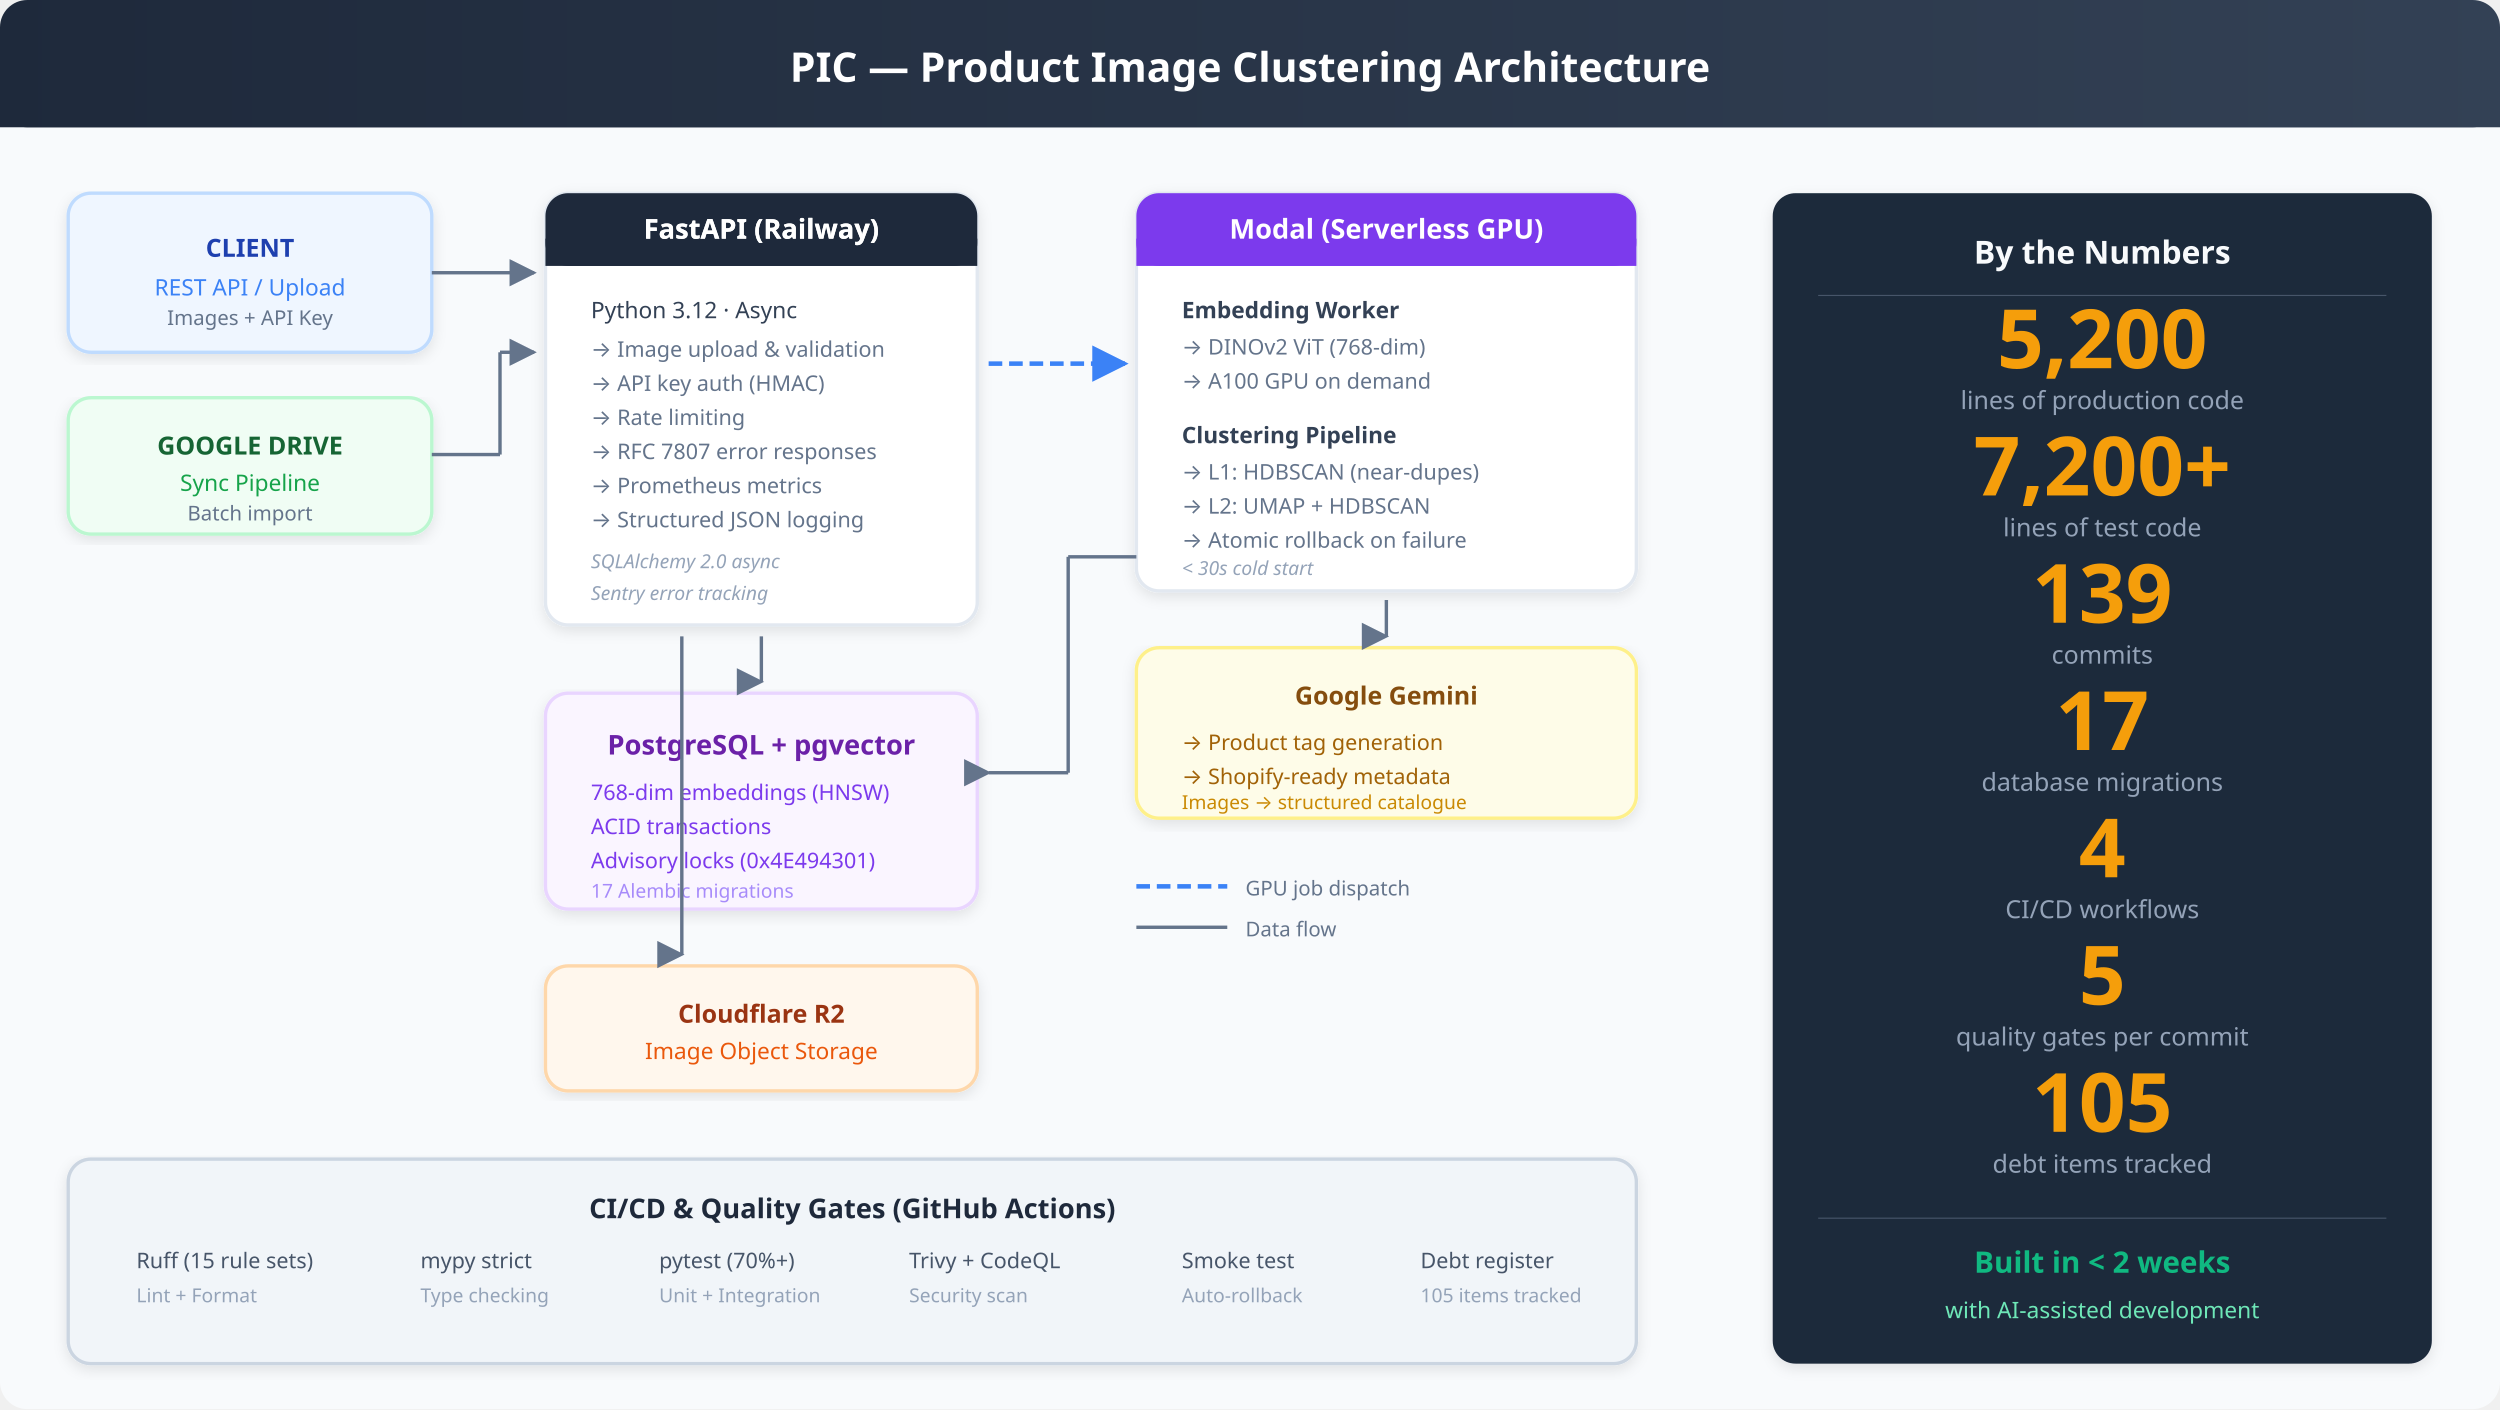
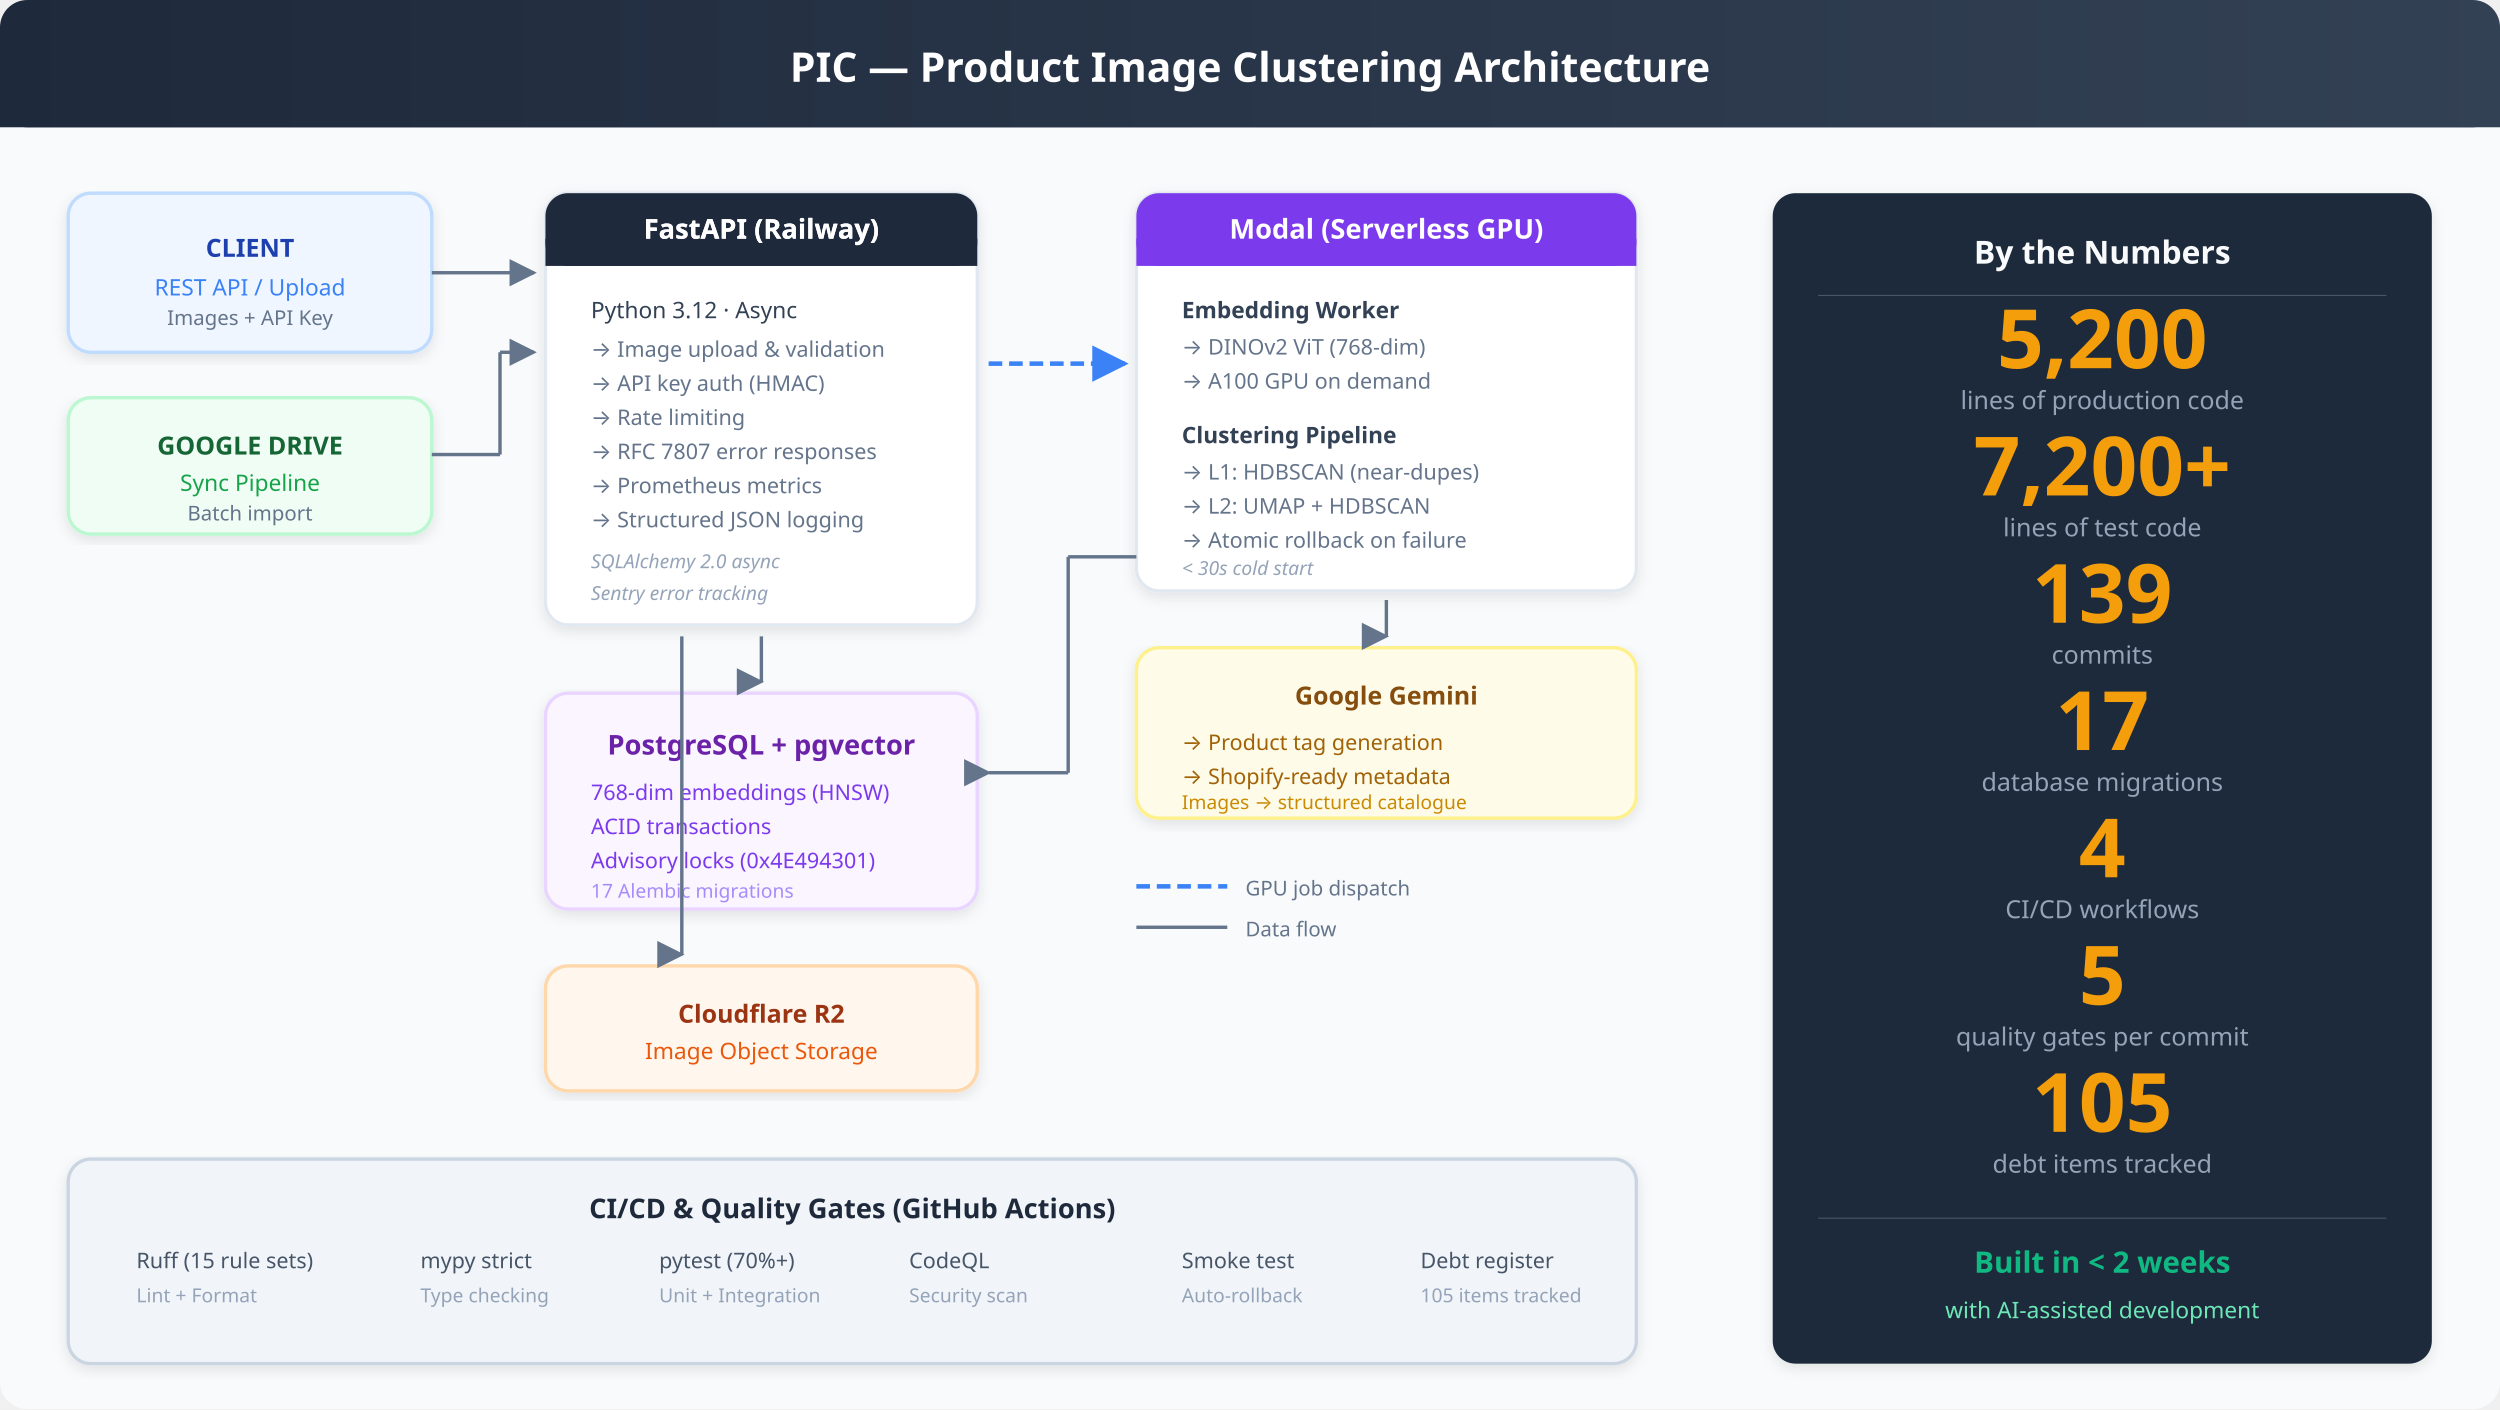
<svg xmlns="http://www.w3.org/2000/svg" viewBox="0 0 1100 620" font-family="'Segoe UI', system-ui, -apple-system, sans-serif">
  <defs>
    <filter id="shadow" x="-4%" y="-4%" width="108%" height="112%">
      <feDropShadow dx="0" dy="2" stdDeviation="3" flood-opacity="0.1" />
    </filter>
    <marker id="arrow" viewBox="0 0 10 10" refX="9" refY="5" markerWidth="8" markerHeight="8" orient="auto-start-auto">
      <path d="M 0 0 L 10 5 L 0 10 z" fill="#64748b" />
    </marker>
    <marker id="arrow-blue" viewBox="0 0 10 10" refX="9" refY="5" markerWidth="8" markerHeight="8" orient="auto-start-auto">
      <path d="M 0 0 L 10 5 L 0 10 z" fill="#3b82f6" />
    </marker>
    <linearGradient id="headerGrad" x1="0%" y1="0%" x2="100%" y2="0%">
      <stop offset="0%" style="stop-color:#1e293b" />
      <stop offset="100%" style="stop-color:#334155" />
    </linearGradient>
  </defs>
  <rect width="1100" height="620" rx="12" fill="#f8fafc" />
  <rect x="0" y="0" width="1100" height="56" rx="12" fill="url(#headerGrad)" />
  <rect x="0" y="24" width="1100" height="32" fill="url(#headerGrad)" />
  <text x="550" y="36" text-anchor="middle" fill="white" font-size="18" font-weight="600">PIC — Product Image Clustering Architecture</text>
  <rect x="30" y="85" width="160" height="70" rx="10" fill="#eff6ff" stroke="#bfdbfe" stroke-width="1.5" filter="url(#shadow)" />
  <text x="110" y="113" text-anchor="middle" fill="#1e40af" font-size="11" font-weight="600">CLIENT</text>
  <text x="110" y="130" text-anchor="middle" fill="#3b82f6" font-size="10">REST API / Upload</text>
  <text x="110" y="143" text-anchor="middle" fill="#64748b" font-size="9">Images + API Key</text>
  <rect x="30" y="175" width="160" height="60" rx="10" fill="#f0fdf4" stroke="#bbf7d0" stroke-width="1.5" filter="url(#shadow)" />
  <text x="110" y="200" text-anchor="middle" fill="#166534" font-size="11" font-weight="600">GOOGLE DRIVE</text>
  <text x="110" y="216" text-anchor="middle" fill="#16a34a" font-size="10">Sync Pipeline</text>
  <text x="110" y="229" text-anchor="middle" fill="#64748b" font-size="9">Batch import</text>
  <rect x="240" y="85" width="190" height="190" rx="10" fill="#ffffff" stroke="#e2e8f0" stroke-width="1.5" filter="url(#shadow)" />
  <rect x="240" y="85" width="190" height="32" rx="10" fill="#1e293b" />
  <rect x="240" y="105" width="190" height="12" fill="#1e293b" />
  <text x="335" y="105" text-anchor="middle" fill="white" font-size="12" font-weight="600">FastAPI (Railway)</text>
  <text x="335" y="105" text-anchor="middle" fill="white" font-size="12" font-weight="600">FastAPI (Railway)</text>
  <text x="260" y="140" fill="#334155" font-size="10" font-weight="500">Python 3.12 · Async</text>
  <text x="260" y="157" fill="#64748b" font-size="9.5">→ Image upload &amp; validation</text>
  <text x="260" y="172" fill="#64748b" font-size="9.5">→ API key auth (HMAC)</text>
  <text x="260" y="187" fill="#64748b" font-size="9.5">→ Rate limiting</text>
  <text x="260" y="202" fill="#64748b" font-size="9.5">→ RFC 7807 error responses</text>
  <text x="260" y="217" fill="#64748b" font-size="9.5">→ Prometheus metrics</text>
  <text x="260" y="232" fill="#64748b" font-size="9.5">→ Structured JSON logging</text>
  <text x="260" y="250" fill="#94a3b8" font-size="8.5" font-style="italic">SQLAlchemy 2.0 async</text>
  <text x="260" y="264" fill="#94a3b8" font-size="8.5" font-style="italic">Sentry error tracking</text>
  <rect x="240" y="305" width="190" height="95" rx="10" fill="#faf5ff" stroke="#e9d5ff" stroke-width="1.5" filter="url(#shadow)" />
  <text x="335" y="332" text-anchor="middle" fill="#6b21a8" font-size="12" font-weight="600">PostgreSQL + pgvector</text>
  <text x="260" y="352" fill="#7c3aed" font-size="9.5">768-dim embeddings (HNSW)</text>
  <text x="260" y="367" fill="#7c3aed" font-size="9.5">ACID transactions</text>
  <text x="260" y="382" fill="#7c3aed" font-size="9.5">Advisory locks (0x4E494301)</text>
  <text x="260" y="395" fill="#a78bfa" font-size="8.5">17 Alembic migrations</text>
  <rect x="240" y="425" width="190" height="55" rx="10" fill="#fff7ed" stroke="#fed7aa" stroke-width="1.5" filter="url(#shadow)" />
  <text x="335" y="450" text-anchor="middle" fill="#9a3412" font-size="11" font-weight="600">Cloudflare R2</text>
  <text x="335" y="466" text-anchor="middle" fill="#ea580c" font-size="10">Image Object Storage</text>
  <rect x="500" y="85" width="220" height="175" rx="10" fill="#ffffff" stroke="#e2e8f0" stroke-width="1.5" filter="url(#shadow)" />
  <rect x="500" y="85" width="220" height="32" rx="10" fill="#7c3aed" />
  <rect x="500" y="105" width="220" height="12" fill="#7c3aed" />
  <text x="610" y="105" text-anchor="middle" fill="white" font-size="12" font-weight="600">Modal (Serverless GPU)</text>
  <text x="520" y="140" fill="#334155" font-size="10" font-weight="600">Embedding Worker</text>
  <text x="520" y="156" fill="#64748b" font-size="9.5">→ DINOv2 ViT (768-dim)</text>
  <text x="520" y="171" fill="#64748b" font-size="9.5">→ A100 GPU on demand</text>
  <text x="520" y="195" fill="#334155" font-size="10" font-weight="600">Clustering Pipeline</text>
  <text x="520" y="211" fill="#64748b" font-size="9.5">→ L1: HDBSCAN (near-dupes)</text>
  <text x="520" y="226" fill="#64748b" font-size="9.5">→ L2: UMAP + HDBSCAN</text>
  <text x="520" y="241" fill="#64748b" font-size="9.5">→ Atomic rollback on failure</text>
  <text x="520" y="253" fill="#94a3b8" font-size="8.5" font-style="italic">&lt; 30s cold start</text>
  <rect x="500" y="285" width="220" height="75" rx="10" fill="#fefce8" stroke="#fef08a" stroke-width="1.5" filter="url(#shadow)" />
  <text x="610" y="310" text-anchor="middle" fill="#854d0e" font-size="11" font-weight="600">Google Gemini</text>
  <text x="520" y="330" fill="#a16207" font-size="9.5">→ Product tag generation</text>
  <text x="520" y="345" fill="#a16207" font-size="9.5">→ Shopify-ready metadata</text>
  <text x="520" y="356" fill="#ca8a04" font-size="8.5">Images → structured catalogue</text>
  <rect x="30" y="510" width="690" height="90" rx="10" fill="#f1f5f9" stroke="#cbd5e1" stroke-width="1.5" filter="url(#shadow)" />
  <text x="375" y="536" text-anchor="middle" fill="#1e293b" font-size="12" font-weight="600">CI/CD &amp; Quality Gates (GitHub Actions)</text>
  <text x="60" y="558" fill="#475569" font-size="9.5">Ruff (15 rule sets)</text>
  <text x="60" y="573" fill="#94a3b8" font-size="8.5">Lint + Format</text>
  <text x="185" y="558" fill="#475569" font-size="9.5">mypy strict</text>
  <text x="185" y="573" fill="#94a3b8" font-size="8.5">Type checking</text>
  <text x="290" y="558" fill="#475569" font-size="9.5">pytest (70%+)</text>
  <text x="290" y="573" fill="#94a3b8" font-size="8.5">Unit + Integration</text>
-   <text x="400" y="558" fill="#475569" font-size="9.5">Trivy + CodeQL</text>
+   <text x="400" y="558" fill="#475569" font-size="9.5">CodeQL</text>
  <text x="400" y="573" fill="#94a3b8" font-size="8.5">Security scan</text>
  <text x="520" y="558" fill="#475569" font-size="9.5">Smoke test</text>
  <text x="520" y="573" fill="#94a3b8" font-size="8.5">Auto-rollback</text>
  <text x="625" y="558" fill="#475569" font-size="9.5">Debt register</text>
  <text x="625" y="573" fill="#94a3b8" font-size="8.5">105 items tracked</text>
  <rect x="780" y="85" width="290" height="515" rx="10" fill="#1e293b" filter="url(#shadow)" />
  <text x="925" y="116" text-anchor="middle" fill="#f8fafc" font-size="14" font-weight="600">By the Numbers</text>
  <line x1="800" y1="130" x2="1050" y2="130" stroke="#475569" stroke-width="0.5" />
  <text x="925" y="162" text-anchor="middle" fill="#f59e0b" font-size="36" font-weight="700">5,200</text>
  <text x="925" y="180" text-anchor="middle" fill="#94a3b8" font-size="11">lines of production code</text>
  <text x="925" y="218" text-anchor="middle" fill="#f59e0b" font-size="36" font-weight="700">7,200+</text>
  <text x="925" y="236" text-anchor="middle" fill="#94a3b8" font-size="11">lines of test code</text>
  <text x="925" y="274" text-anchor="middle" fill="#f59e0b" font-size="36" font-weight="700">139</text>
  <text x="925" y="292" text-anchor="middle" fill="#94a3b8" font-size="11">commits</text>
  <text x="925" y="330" text-anchor="middle" fill="#f59e0b" font-size="36" font-weight="700">17</text>
  <text x="925" y="348" text-anchor="middle" fill="#94a3b8" font-size="11">database migrations</text>
  <text x="925" y="386" text-anchor="middle" fill="#f59e0b" font-size="36" font-weight="700">4</text>
  <text x="925" y="404" text-anchor="middle" fill="#94a3b8" font-size="11">CI/CD workflows</text>
  <text x="925" y="442" text-anchor="middle" fill="#f59e0b" font-size="36" font-weight="700">5</text>
  <text x="925" y="460" text-anchor="middle" fill="#94a3b8" font-size="11">quality gates per commit</text>
  <text x="925" y="498" text-anchor="middle" fill="#f59e0b" font-size="36" font-weight="700">105</text>
  <text x="925" y="516" text-anchor="middle" fill="#94a3b8" font-size="11">debt items tracked</text>
  <line x1="800" y1="536" x2="1050" y2="536" stroke="#475569" stroke-width="0.5" />
  <text x="925" y="560" text-anchor="middle" fill="#10b981" font-size="13" font-weight="600">Built in &lt; 2 weeks</text>
  <text x="925" y="580" text-anchor="middle" fill="#6ee7b7" font-size="10">with AI-assisted development</text>
  <line x1="190" y1="120" x2="235" y2="120" stroke="#64748b" stroke-width="1.5" marker-end="url(#arrow)" />
  <line x1="190" y1="200" x2="220" y2="200" stroke="#64748b" stroke-width="1.5" />
  <line x1="220" y1="200" x2="220" y2="155" stroke="#64748b" stroke-width="1.5" />
  <line x1="220" y1="155" x2="235" y2="155" stroke="#64748b" stroke-width="1.5" marker-end="url(#arrow)" />
  <line x1="335" y1="280" x2="335" y2="300" stroke="#64748b" stroke-width="1.5" marker-end="url(#arrow)" />
  <line x1="300" y1="280" x2="300" y2="420" stroke="#64748b" stroke-width="1.5" marker-end="url(#arrow)" />
  <line x1="435" y1="160" x2="495" y2="160" stroke="#3b82f6" stroke-width="2" stroke-dasharray="6,3" marker-end="url(#arrow-blue)" />
  <line x1="500" y1="245" x2="470" y2="245" stroke="#64748b" stroke-width="1.5" />
  <line x1="470" y1="245" x2="470" y2="340" stroke="#64748b" stroke-width="1.5" />
  <line x1="470" y1="340" x2="435" y2="340" stroke="#64748b" stroke-width="1.5" marker-end="url(#arrow)" />
  <line x1="610" y1="264" x2="610" y2="280" stroke="#64748b" stroke-width="1.5" marker-end="url(#arrow)" />
  <line x1="500" y1="390" x2="540" y2="390" stroke="#3b82f6" stroke-width="2" stroke-dasharray="6,3" />
  <text x="548" y="394" fill="#64748b" font-size="9">GPU job dispatch</text>
  <line x1="500" y1="408" x2="540" y2="408" stroke="#64748b" stroke-width="1.5" />
  <text x="548" y="412" fill="#64748b" font-size="9">Data flow</text>
</svg>
